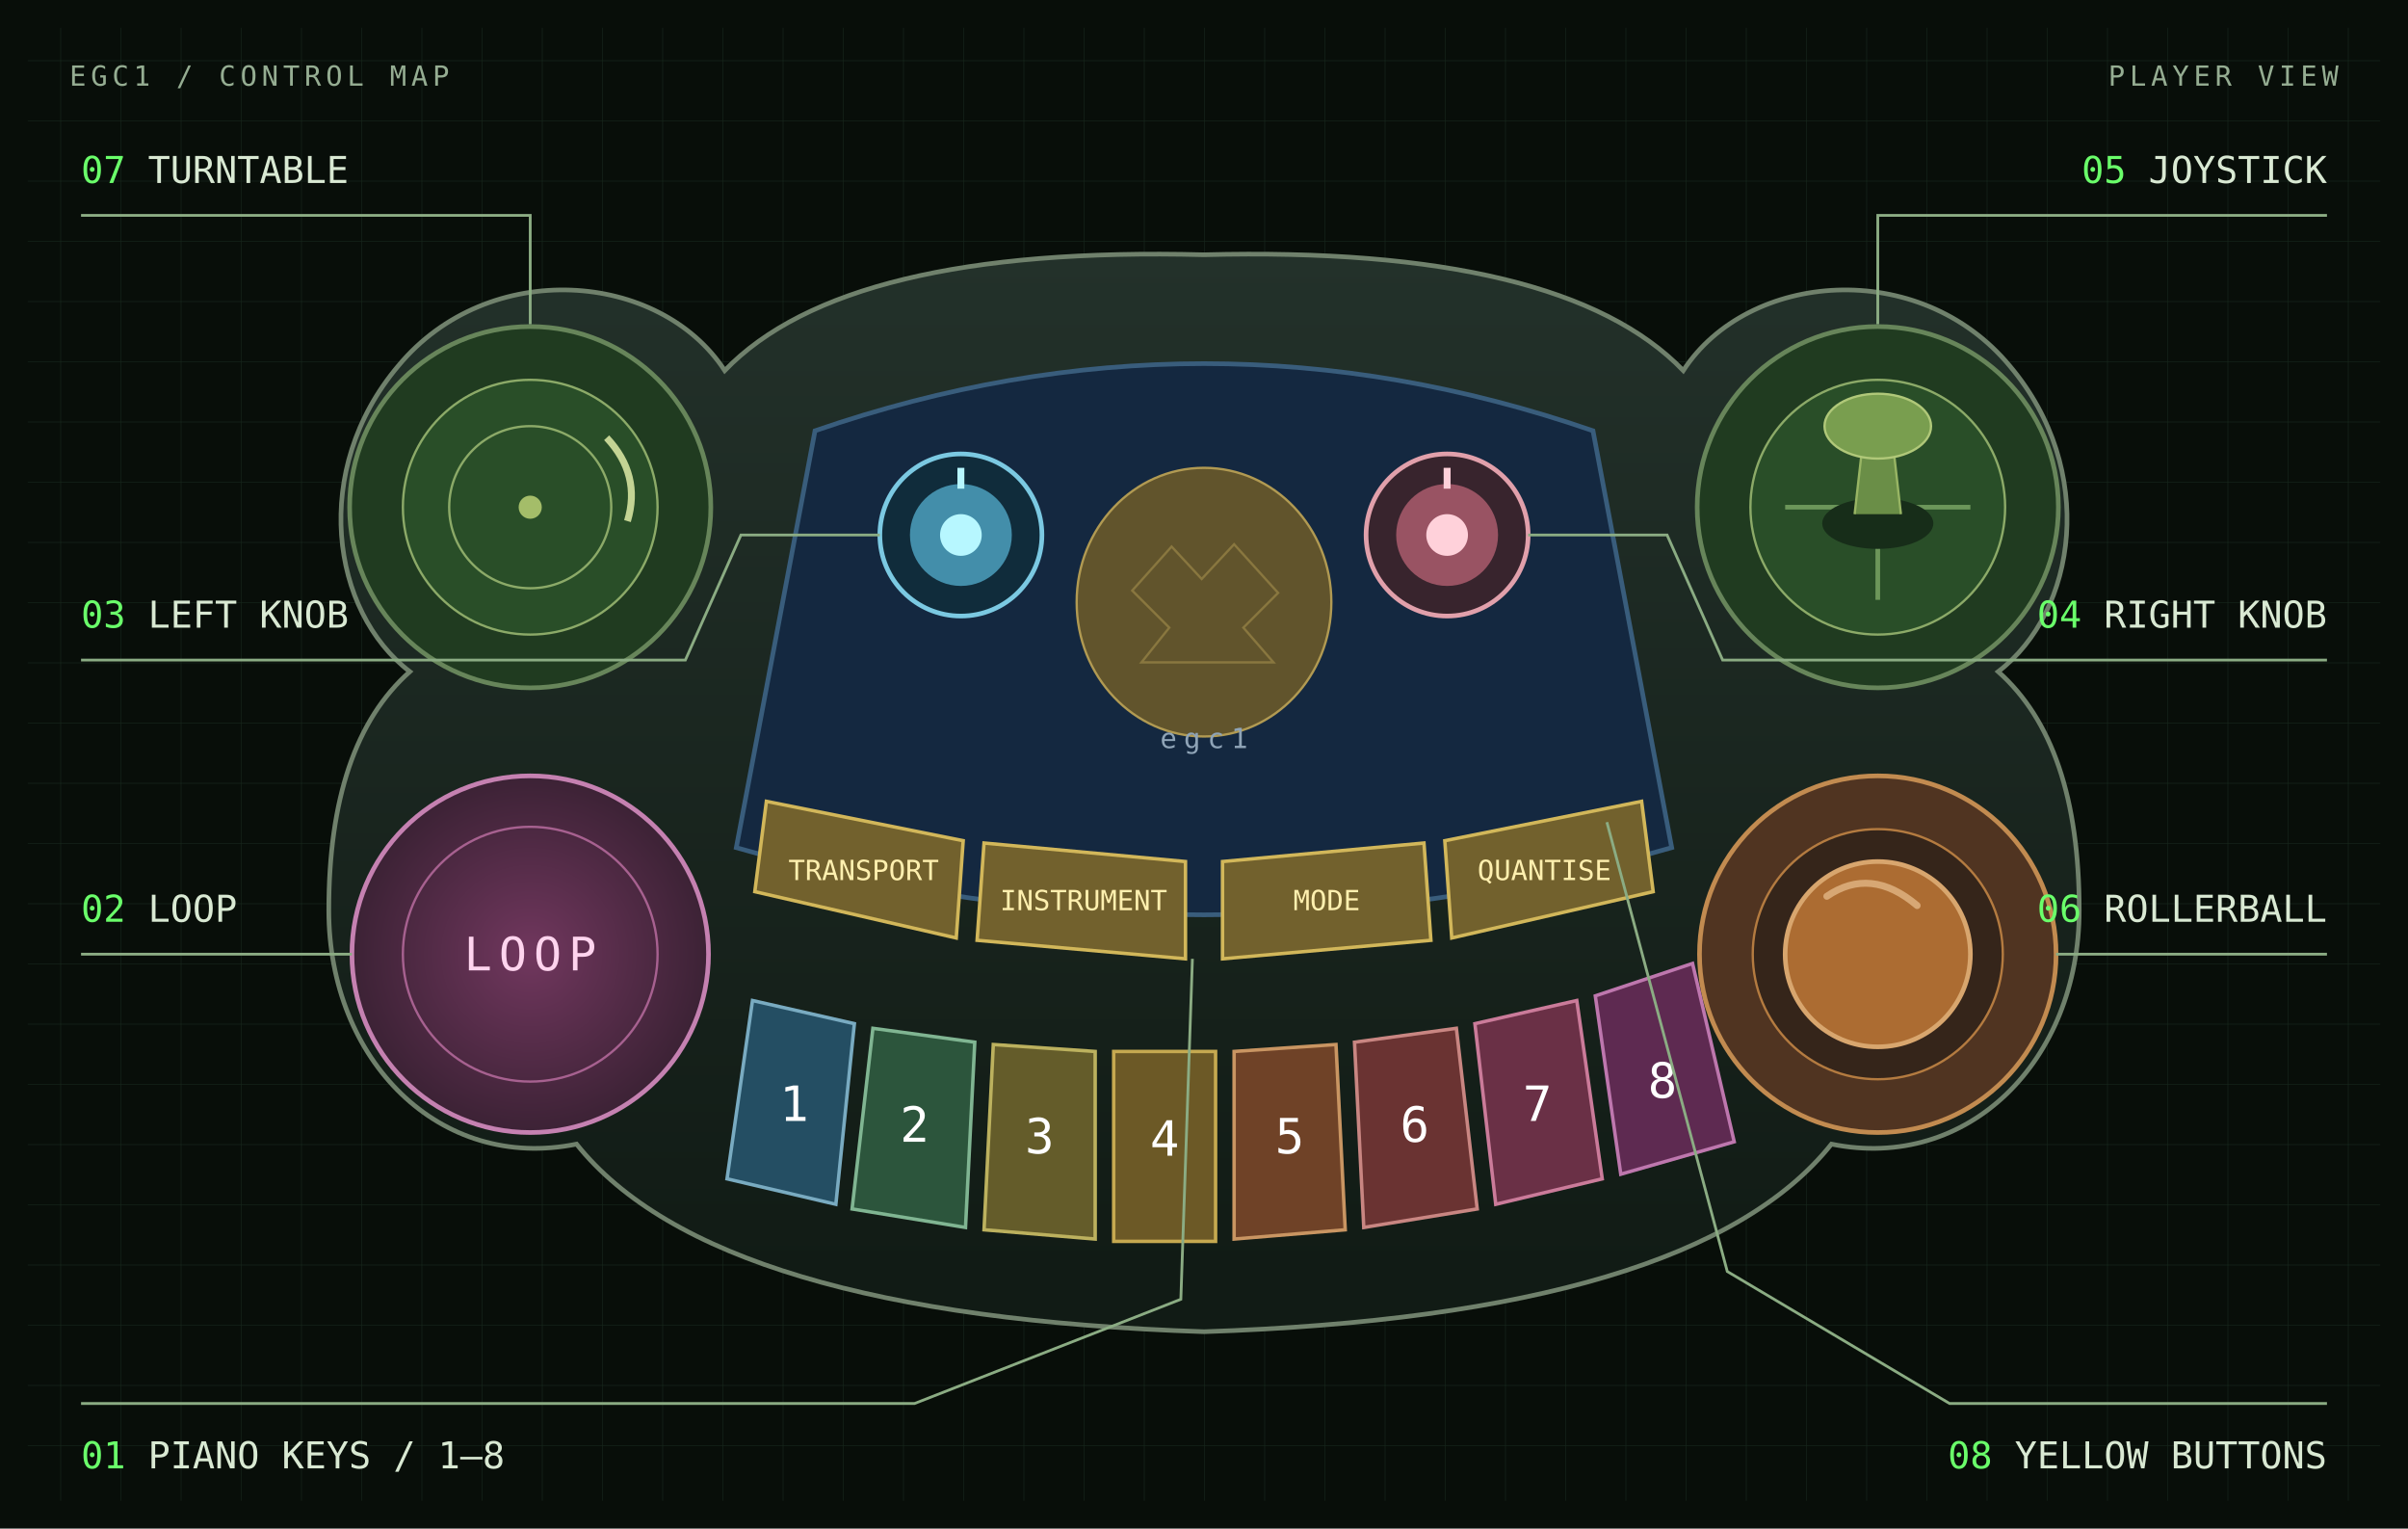
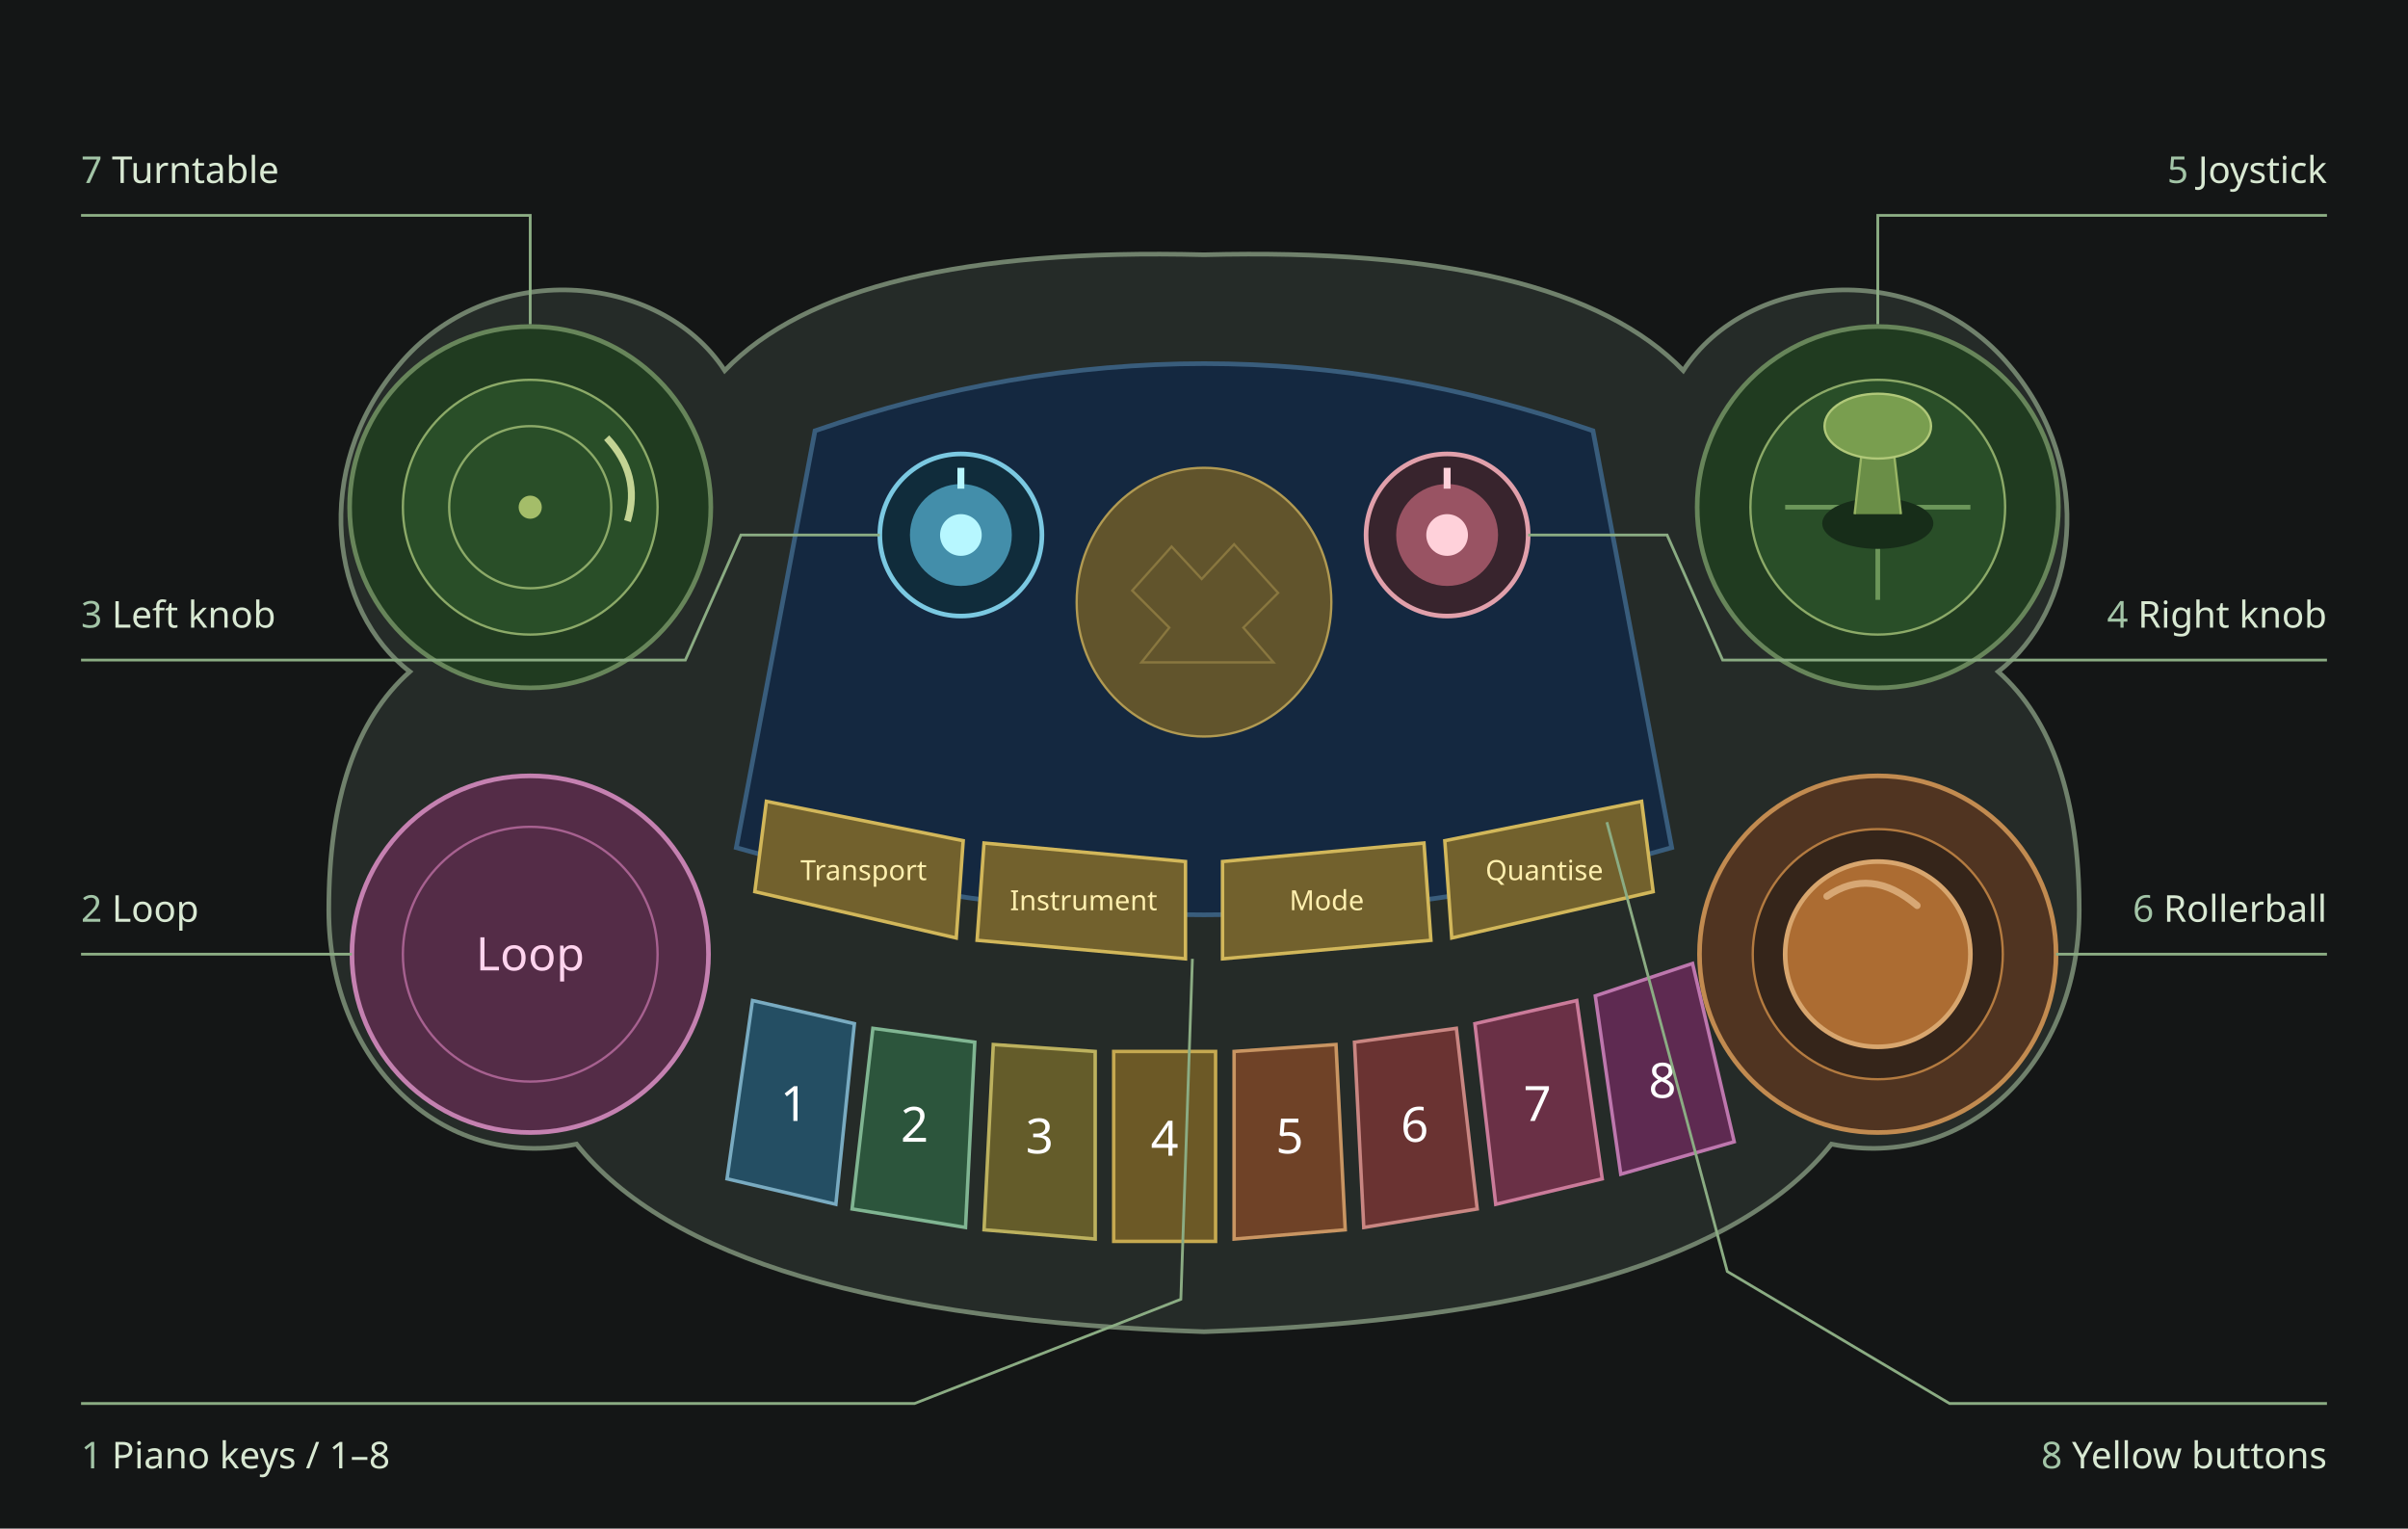
<svg xmlns="http://www.w3.org/2000/svg" viewBox="0 0 1040 660" fill="none">
-   <defs>
-     <pattern id="grid" width="26" height="26" patternUnits="userSpaceOnUse">
-       <path d="M26 0H0V26" stroke="#18271c" stroke-width=".5" />
-     </pattern>
-     <linearGradient id="case" x1="520" y1="110" x2="520" y2="550" gradientUnits="userSpaceOnUse">
-       <stop stop-color="#23312a" />
-       <stop offset="1" stop-color="#111b15" />
-     </linearGradient>
-     <radialGradient id="loop">
-       <stop stop-color="#71375e" />
-       <stop offset="1" stop-color="#3c2235" />
-     </radialGradient>
-   </defs>
-   <rect width="1040" height="660" fill="#080e09" />
-   <rect x="12" y="12" width="1016" height="636" fill="url(#grid)" />
-   <g font-family="monospace" fill="#95ad92" font-size="12" letter-spacing="2">
-     <text x="30" y="37">EGC1 / CONTROL MAP</text>
-     <text x="1010" y="37" text-anchor="end">PLAYER VIEW</text>
-   </g>
-   <path d="M313 160Q365 106 520 110Q675 106 727 160C755 117 829 111 868 158C906 203 897 264 863 290Q898 321 898 393C898 458 850 506 791 494Q732 568 520 575Q308 568 249 494C190 506 142 458 142 393Q142 321 177 290C143 264 134 203 172 158C211 111 285 117 313 160Z" fill="url(#case)" stroke="#70816c" stroke-width="2" />
+   <rect width="1040" height="660" fill="#141616" />
+   <path d="M313 160Q365 106 520 110Q675 106 727 160C755 117 829 111 868 158C906 203 897 264 863 290Q898 321 898 393C898 458 850 506 791 494Q732 568 520 575Q308 568 249 494C190 506 142 458 142 393Q142 321 177 290C143 264 134 203 172 158C211 111 285 117 313 160Z" fill="#252b28" stroke="#70816c" stroke-width="2" />
  <path d="M352 186Q520 128 688 186L722 366Q520 424 318 366Z" fill="#142840" stroke="#395d7c" stroke-width="2" />
  <ellipse cx="520" cy="260" rx="55" ry="58" fill="#61542c" stroke="#b19a52" />
  <path d="M489 255L506 236L519 250L533 235L552 256L537 271L550 286H493L505 271Z" stroke="#b19a52" opacity=".5" />
-   <text x="520" y="323" text-anchor="middle" fill="#8fa4b7" font-family="monospace" font-size="12" letter-spacing="3">egc1</text>
  <circle cx="229" cy="219" r="78" fill="#203b20" stroke="#67855a" stroke-width="2" />
  <circle cx="229" cy="219" r="55" fill="#294e28" stroke="#8caa68" />
  <circle cx="229" cy="219" r="35" stroke="#8caa68" />
  <circle cx="229" cy="219" r="5" fill="#a4bd69" />
  <path d="M262 189Q277 205 271 225" stroke="#c4d494" stroke-width="3" />
  <circle cx="811" cy="219" r="78" fill="#203b20" stroke="#67855a" stroke-width="2" />
  <circle cx="811" cy="219" r="55" fill="#294e28" stroke="#8caa68" />
  <path d="M811 179V259M771 219H851" stroke="#6c965a" stroke-width="2" />
  <ellipse cx="811" cy="226" rx="24" ry="11" fill="#172d19" />
  <path d="M801 222L805 187H817L821 222" fill="#6a8e47" stroke="#98b564" />
  <ellipse cx="811" cy="184" rx="23" ry="14" fill="#799e4f" stroke="#b0c879" />
  <circle cx="415" cy="231" r="35" fill="#102c3b" stroke="#7bc9e2" stroke-width="2" />
  <circle cx="415" cy="231" r="22" fill="#438eaa" />
  <circle cx="415" cy="231" r="9" fill="#b7f7ff" />
  <path d="M415 202V211" stroke="#b7f7ff" stroke-width="3" />
  <circle cx="625" cy="231" r="35" fill="#38242d" stroke="#e1a0ab" stroke-width="2" />
  <circle cx="625" cy="231" r="22" fill="#995363" />
  <circle cx="625" cy="231" r="9" fill="#ffd1da" />
  <path d="M625 202V211" stroke="#ffd1da" stroke-width="3" />
  <g fill="#72612d" stroke="#d2b75a" stroke-width="1.5">
    <path d="M331 346L416 363L413 405L326 385Z" />
    <path d="M425 364L512 372V414L422 406Z" />
    <path d="M528 372L615 364L618 406L528 414Z" />
    <path d="M624 363L709 346L714 385L627 405Z" />
  </g>
-   <g font-family="monospace" font-size="12" fill="#fff0af" text-anchor="middle">
-     <text x="373" y="380">TRANSPORT</text>
-     <text x="468" y="393">INSTRUMENT</text>
-     <text x="573" y="393">MODE</text>
-     <text x="667" y="380">QUANTISE</text>
+   <g font-family="system-ui, sans-serif" font-size="12" fill="#fff0af" text-anchor="middle">
+     <text x="373" y="380">Transport</text>
+     <text x="468" y="393">Instrument</text>
+     <text x="573" y="393">Mode</text>
+     <text x="667" y="380">Quantise</text>
  </g>
-   <circle cx="229" cy="412" r="77" fill="url(#loop)" stroke="#c581b1" stroke-width="2" />
+   <circle cx="229" cy="412" r="77" fill="#542c47" stroke="#c581b1" stroke-width="2" />
  <circle cx="229" cy="412" r="55" stroke="#a76190" />
-   <text x="229" y="419" fill="#ffd4ee" text-anchor="middle" font-family="monospace" font-size="20" letter-spacing="3">LOOP</text>
+   <text x="229" y="419" fill="#ffd4ee" text-anchor="middle" font-family="system-ui, sans-serif" font-size="20">Loop</text>
  <circle cx="811" cy="412" r="77" fill="#503421" stroke="#c28b50" stroke-width="2" />
  <circle cx="811" cy="412" r="54" fill="#35251a" stroke="#b47b40" />
  <circle cx="811" cy="412" r="40" fill="#ac6c32" stroke="#d8a66e" stroke-width="2" />
  <path d="M789 387Q808 374 828 391" stroke="#f3cea0" stroke-width="3" stroke-linecap="round" opacity=".6" />
  <g stroke-width="1.5">
    <path d="M325 432L369 442L361 520L314 509Z" fill="#244e63" stroke="#79abc1" />
    <path d="M377 444L421 450L417 530L368 522Z" fill="#2c553c" stroke="#80b592" />
    <path d="M429 451L473 454V535L425 531Z" fill="#645c2a" stroke="#bcb15e" />
    <path d="M481 454H525V536H481Z" fill="#6c5926" stroke="#c6a950" />
    <path d="M533 454L577 451L581 531L533 535Z" fill="#6f4227" stroke="#c99562" />
    <path d="M585 450L629 444L638 522L589 530Z" fill="#6a3332" stroke="#c98682" />
    <path d="M637 442L681 432L692 509L646 520Z" fill="#6a3046" stroke="#cb7b9a" />
    <path d="M689 430L731 416L749 493L700 507Z" fill="#5e2a51" stroke="#be77ae" />
  </g>
-   <g font-family="monospace" font-size="21" fill="#fff" text-anchor="middle">
+   <g font-family="system-ui, sans-serif" font-size="21" fill="#fff" text-anchor="middle">
    <text x="343" y="484">1</text>
    <text x="395" y="493">2</text>
    <text x="449" y="498">3</text>
    <text x="503" y="499">4</text>
    <text x="557" y="498">5</text>
    <text x="611" y="493">6</text>
    <text x="664" y="484">7</text>
    <text x="718" y="474">8</text>
  </g>
  <g stroke="#8bac83" stroke-width="1.2">
    <path d="M229 140V93H35" />
    <path d="M811 140V93H1005" />
    <path d="M380 231H320L296 285H35" />
    <path d="M660 231H720L744 285H1005" />
    <path d="M152 412H35" />
    <path d="M888 412H1005" />
    <path d="M515 414L510 561L395 606H35" />
    <path d="M694 355L746 549L842 606H1005" />
  </g>
-   <g fill="#d9e9d3" font-family="monospace" font-size="16">
+   <g fill="#d9e9d3" font-family="system-ui, sans-serif" font-size="16">
    <text x="35" y="79">
-       <tspan fill="#6aff6a">07</tspan> TURNTABLE</text>
+       <tspan fill="#a3c5a7">7</tspan> Turntable</text>
    <text x="1005" y="79" text-anchor="end">
-       <tspan fill="#6aff6a">05</tspan> JOYSTICK</text>
+       <tspan fill="#a3c5a7">5</tspan> Joystick</text>
    <text x="35" y="271">
-       <tspan fill="#6aff6a">03</tspan> LEFT KNOB</text>
+       <tspan fill="#a3c5a7">3</tspan> Left knob</text>
    <text x="1005" y="271" text-anchor="end">
-       <tspan fill="#6aff6a">04</tspan> RIGHT KNOB</text>
+       <tspan fill="#a3c5a7">4</tspan> Right knob</text>
    <text x="35" y="398">
-       <tspan fill="#6aff6a">02</tspan> LOOP</text>
+       <tspan fill="#a3c5a7">2</tspan> Loop</text>
    <text x="1005" y="398" text-anchor="end">
-       <tspan fill="#6aff6a">06</tspan> ROLLERBALL</text>
+       <tspan fill="#a3c5a7">6</tspan> Rollerball</text>
    <text x="35" y="634">
-       <tspan fill="#6aff6a">01</tspan> PIANO KEYS / 1–8</text>
+       <tspan fill="#a3c5a7">1</tspan> Piano keys / 1–8</text>
    <text x="1005" y="634" text-anchor="end">
-       <tspan fill="#6aff6a">08</tspan> YELLOW BUTTONS</text>
+       <tspan fill="#a3c5a7">8</tspan> Yellow buttons</text>
  </g>
</svg>
